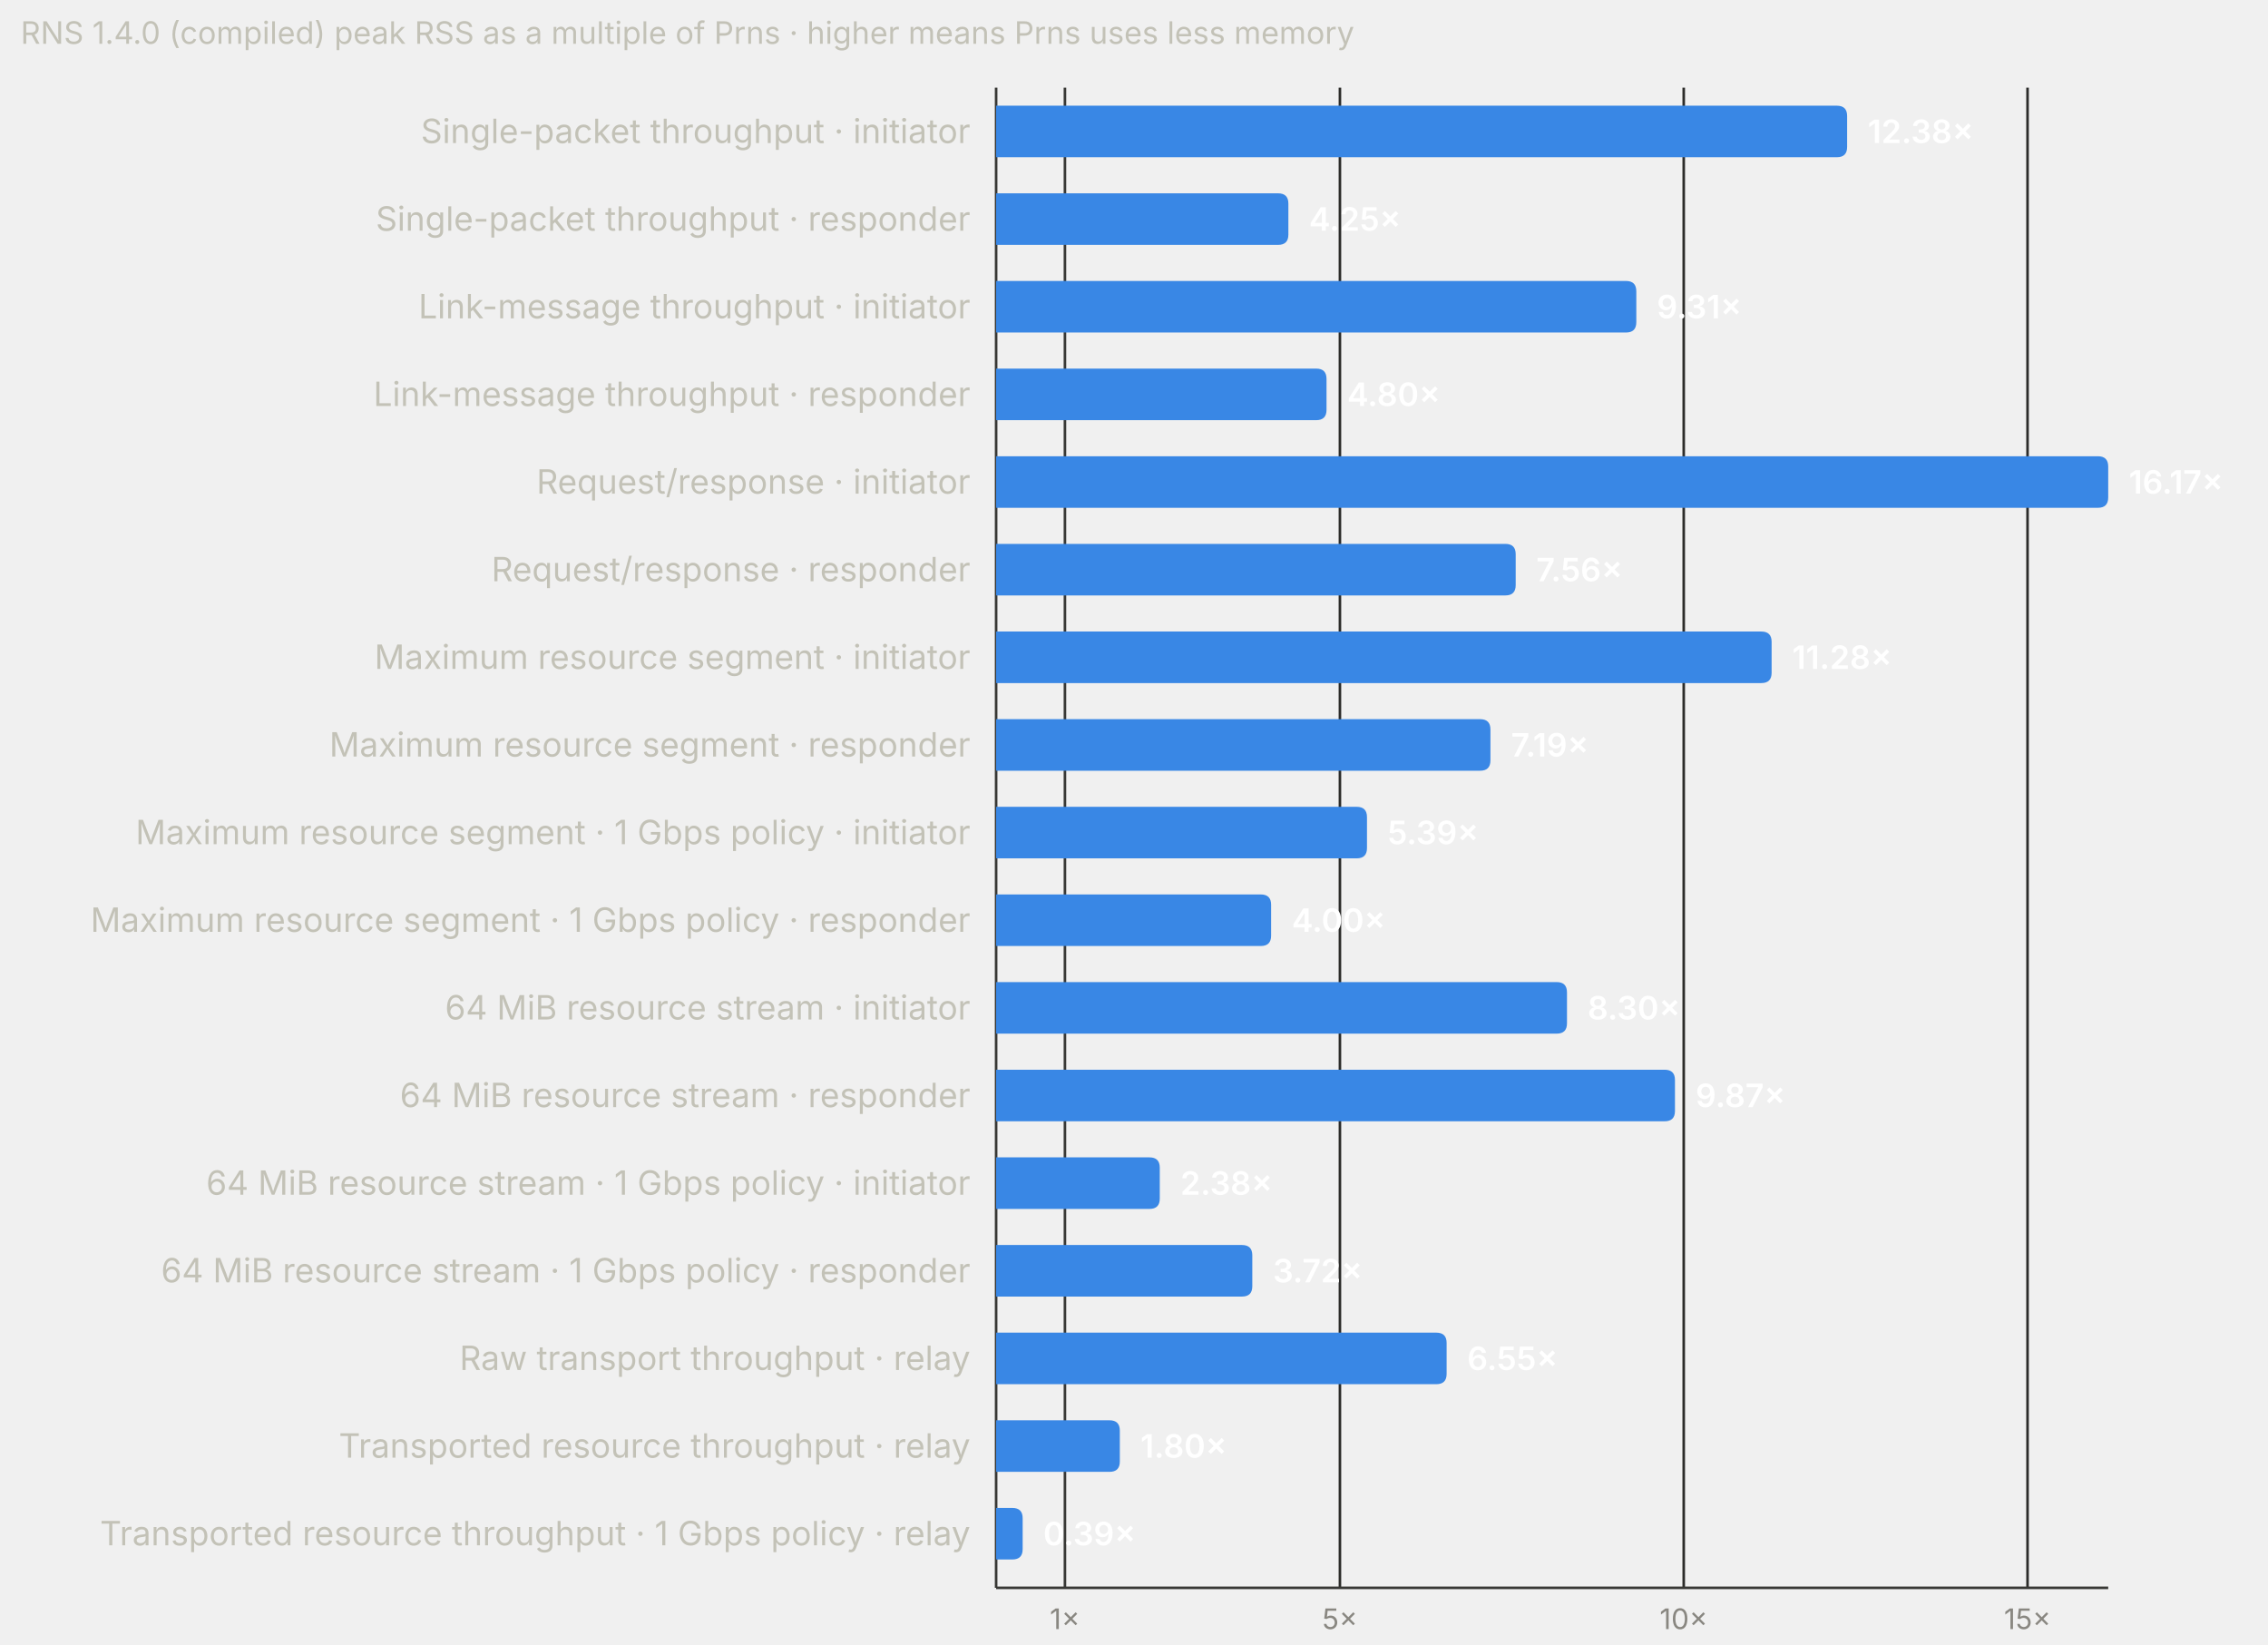
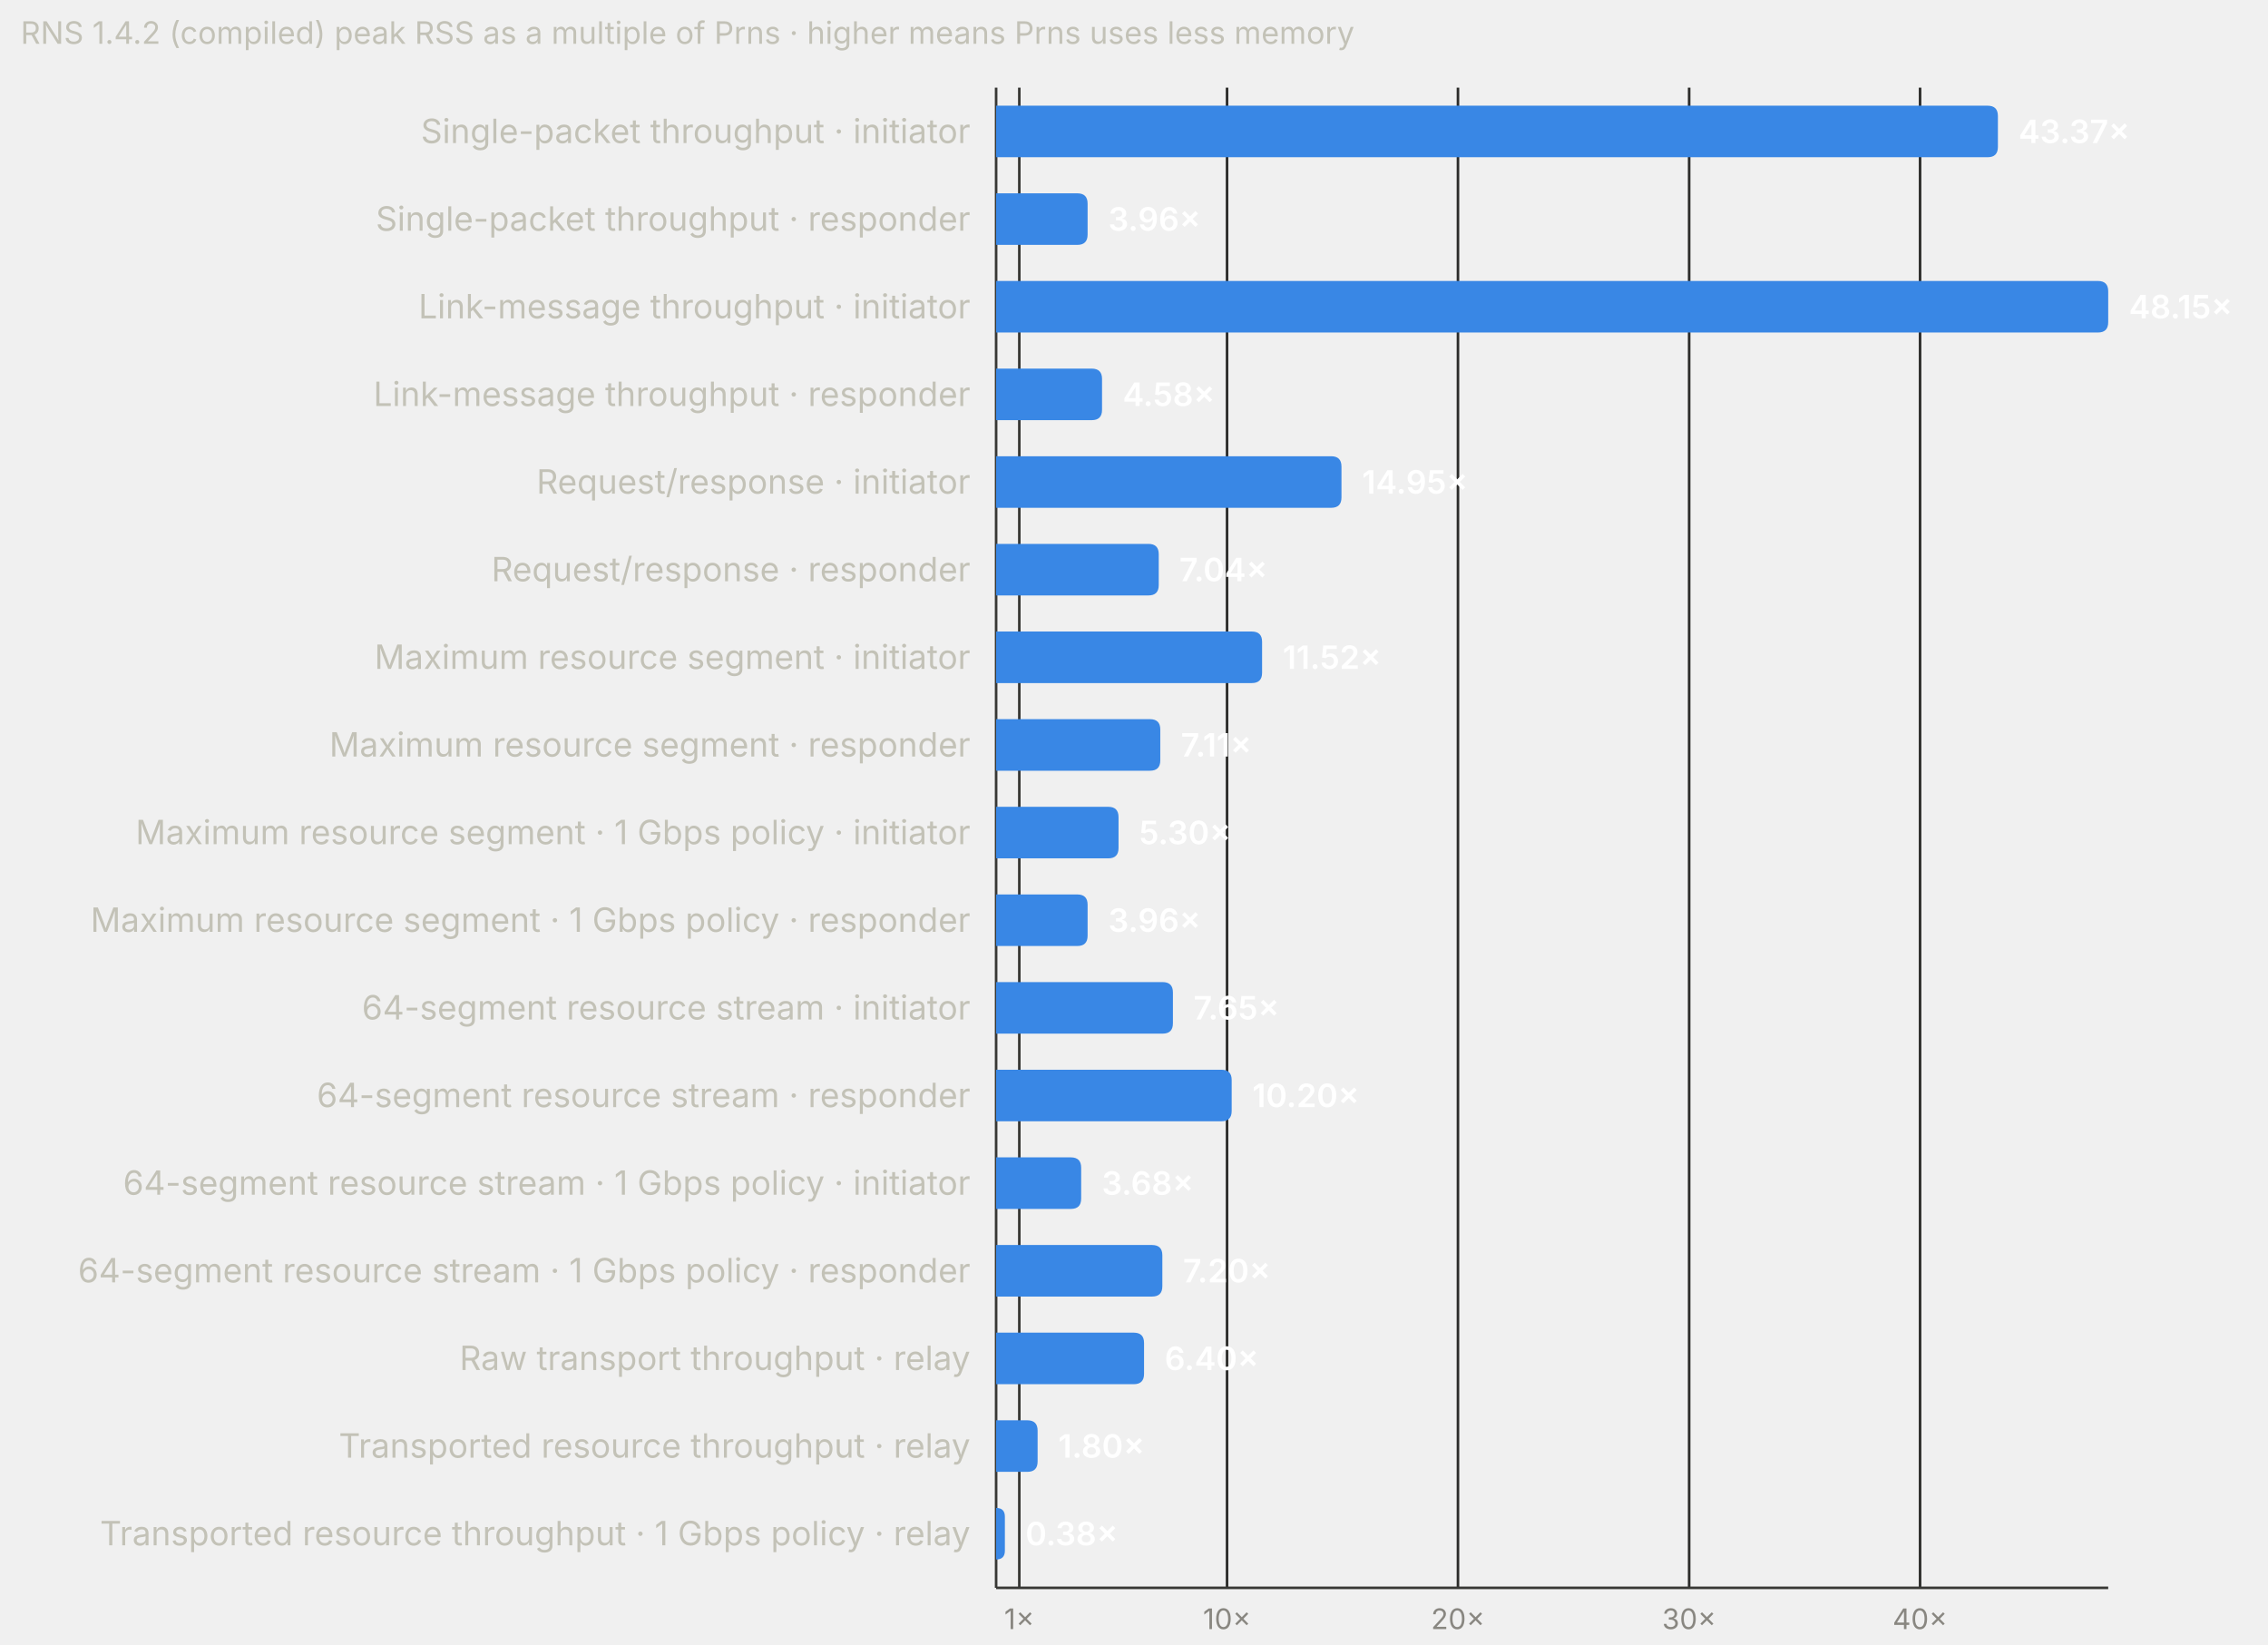
<svg xmlns="http://www.w3.org/2000/svg" width="880" height="638" viewBox="0 0 880 638" role="img" font-family="system-ui, -apple-system, 'Segoe UI', sans-serif">
-   <text x="8" y="17" font-size="12" fill="#c3c2b7">RNS 1.4.0 (compiled) peak RSS as a multiple of Prns · higher means Prns uses less memory</text>
-   <line x1="413.2" y1="34.0" x2="413.2" y2="616.0" stroke="#383835" stroke-width="1" />
-   <text x="413.2" y="632.0" font-size="11" fill="#898781" text-anchor="middle" font-variant-numeric="tabular-nums">1×</text>
-   <line x1="519.9" y1="34.0" x2="519.9" y2="616.0" stroke="#2c2c2a" stroke-width="1" />
-   <text x="519.9" y="632.0" font-size="11" fill="#898781" text-anchor="middle" font-variant-numeric="tabular-nums">5×</text>
-   <line x1="653.3" y1="34.0" x2="653.3" y2="616.0" stroke="#2c2c2a" stroke-width="1" />
-   <text x="653.3" y="632.0" font-size="11" fill="#898781" text-anchor="middle" font-variant-numeric="tabular-nums">10×</text>
-   <line x1="786.7" y1="34.0" x2="786.7" y2="616.0" stroke="#2c2c2a" stroke-width="1" />
-   <text x="786.7" y="632.0" font-size="11" fill="#898781" text-anchor="middle" font-variant-numeric="tabular-nums">15×</text>
+   <text x="8" y="17" font-size="12" fill="#c3c2b7">RNS 1.4.2 (compiled) peak RSS as a multiple of Prns · higher means Prns uses less memory</text>
+   <line x1="395.5" y1="34.0" x2="395.5" y2="616.0" stroke="#383835" stroke-width="1" />
+   <text x="395.5" y="632.0" font-size="11" fill="#898781" text-anchor="middle" font-variant-numeric="tabular-nums">1×</text>
+   <line x1="476.1" y1="34.0" x2="476.1" y2="616.0" stroke="#2c2c2a" stroke-width="1" />
+   <text x="476.1" y="632.0" font-size="11" fill="#898781" text-anchor="middle" font-variant-numeric="tabular-nums">10×</text>
+   <line x1="565.7" y1="34.0" x2="565.7" y2="616.0" stroke="#2c2c2a" stroke-width="1" />
+   <text x="565.7" y="632.0" font-size="11" fill="#898781" text-anchor="middle" font-variant-numeric="tabular-nums">20×</text>
+   <line x1="655.4" y1="34.0" x2="655.4" y2="616.0" stroke="#2c2c2a" stroke-width="1" />
+   <text x="655.4" y="632.0" font-size="11" fill="#898781" text-anchor="middle" font-variant-numeric="tabular-nums">30×</text>
+   <line x1="745.0" y1="34.0" x2="745.0" y2="616.0" stroke="#2c2c2a" stroke-width="1" />
+   <text x="745.0" y="632.0" font-size="11" fill="#898781" text-anchor="middle" font-variant-numeric="tabular-nums">40×</text>
  <line x1="386.5" y1="34.0" x2="386.5" y2="616.0" stroke="#383835" stroke-width="1" />
  <text x="376.5" y="55.5" font-size="13" fill="#c3c2b7" text-anchor="end">Single-packet throughput · initiator</text>
-   <path d="M386.5,41.0 L712.7,41.0 Q716.7,41.0 716.7,45.0 L716.7,57.0 Q716.7,61.0 712.7,61.0 L386.5,61.0 Z" fill="#3987e5" />
-   <text x="724.7" y="55.5" font-size="12.5" font-weight="600" fill="#ffffff">12.38×</text>
+   <path d="M386.5,41.0 L771.2,41.0 Q775.2,41.0 775.2,45.0 L775.2,57.0 Q775.2,61.0 771.2,61.0 L386.5,61.0 Z" fill="#3987e5" />
+   <text x="783.2" y="55.5" font-size="12.5" font-weight="600" fill="#ffffff">43.37×</text>
  <text x="376.5" y="89.5" font-size="13" fill="#c3c2b7" text-anchor="end">Single-packet throughput · responder</text>
-   <path d="M386.5,75.0 L495.9,75.0 Q499.9,75.0 499.9,79.0 L499.9,91.0 Q499.9,95.0 495.9,95.0 L386.5,95.0 Z" fill="#3987e5" />
-   <text x="507.9" y="89.5" font-size="12.5" font-weight="600" fill="#ffffff">4.25×</text>
+   <path d="M386.5,75.0 L418.0,75.0 Q422.0,75.0 422.0,79.0 L422.0,91.0 Q422.0,95.0 418.0,95.0 L386.5,95.0 Z" fill="#3987e5" />
+   <text x="430.0" y="89.5" font-size="12.5" font-weight="600" fill="#ffffff">3.96×</text>
  <text x="376.5" y="123.5" font-size="13" fill="#c3c2b7" text-anchor="end">Link-message throughput · initiator</text>
-   <path d="M386.5,109.0 L630.9,109.0 Q634.9,109.0 634.9,113.0 L634.9,125.0 Q634.9,129.0 630.9,129.0 L386.5,129.0 Z" fill="#3987e5" />
-   <text x="642.9" y="123.5" font-size="12.5" font-weight="600" fill="#ffffff">9.31×</text>
+   <path d="M386.5,109.0 L814.0,109.0 Q818.0,109.0 818.0,113.0 L818.0,125.0 Q818.0,129.0 814.0,129.0 L386.5,129.0 Z" fill="#3987e5" />
+   <text x="826.0" y="123.5" font-size="12.5" font-weight="600" fill="#ffffff">48.15×</text>
  <text x="376.5" y="157.5" font-size="13" fill="#c3c2b7" text-anchor="end">Link-message throughput · responder</text>
-   <path d="M386.5,143.0 L510.7,143.0 Q514.7,143.0 514.7,147.0 L514.7,159.0 Q514.7,163.0 510.7,163.0 L386.5,163.0 Z" fill="#3987e5" />
-   <text x="522.7" y="157.5" font-size="12.5" font-weight="600" fill="#ffffff">4.80×</text>
+   <path d="M386.5,143.0 L423.6,143.0 Q427.6,143.0 427.6,147.0 L427.6,159.0 Q427.6,163.0 423.6,163.0 L386.5,163.0 Z" fill="#3987e5" />
+   <text x="435.6" y="157.5" font-size="12.5" font-weight="600" fill="#ffffff">4.58×</text>
  <text x="376.5" y="191.5" font-size="13" fill="#c3c2b7" text-anchor="end">Request/response · initiator</text>
-   <path d="M386.5,177.0 L814.0,177.0 Q818.0,177.0 818.0,181.0 L818.0,193.0 Q818.0,197.0 814.0,197.0 L386.5,197.0 Z" fill="#3987e5" />
-   <text x="826.0" y="191.5" font-size="12.5" font-weight="600" fill="#ffffff">16.17×</text>
+   <path d="M386.5,177.0 L516.5,177.0 Q520.5,177.0 520.5,181.0 L520.5,193.0 Q520.5,197.0 516.5,197.0 L386.5,197.0 Z" fill="#3987e5" />
+   <text x="528.5" y="191.5" font-size="12.5" font-weight="600" fill="#ffffff">14.95×</text>
  <text x="376.5" y="225.5" font-size="13" fill="#c3c2b7" text-anchor="end">Request/response · responder</text>
-   <path d="M386.5,211.0 L584.1,211.0 Q588.1,211.0 588.1,215.0 L588.1,227.0 Q588.1,231.0 584.1,231.0 L386.5,231.0 Z" fill="#3987e5" />
-   <text x="596.1" y="225.5" font-size="12.5" font-weight="600" fill="#ffffff">7.56×</text>
+   <path d="M386.5,211.0 L445.6,211.0 Q449.6,211.0 449.6,215.0 L449.6,227.0 Q449.6,231.0 445.6,231.0 L386.5,231.0 Z" fill="#3987e5" />
+   <text x="457.6" y="225.5" font-size="12.5" font-weight="600" fill="#ffffff">7.04×</text>
  <text x="376.5" y="259.5" font-size="13" fill="#c3c2b7" text-anchor="end">Maximum resource segment · initiator</text>
-   <path d="M386.5,245.0 L683.4,245.0 Q687.4,245.0 687.4,249.0 L687.4,261.0 Q687.4,265.0 683.4,265.0 L386.5,265.0 Z" fill="#3987e5" />
-   <text x="695.4" y="259.5" font-size="12.5" font-weight="600" fill="#ffffff">11.28×</text>
+   <path d="M386.5,245.0 L485.7,245.0 Q489.7,245.0 489.7,249.0 L489.7,261.0 Q489.7,265.0 485.7,265.0 L386.5,265.0 Z" fill="#3987e5" />
+   <text x="497.7" y="259.5" font-size="12.5" font-weight="600" fill="#ffffff">11.52×</text>
  <text x="376.5" y="293.5" font-size="13" fill="#c3c2b7" text-anchor="end">Maximum resource segment · responder</text>
-   <path d="M386.5,279.0 L574.3,279.0 Q578.3,279.0 578.3,283.0 L578.3,295.0 Q578.3,299.0 574.3,299.0 L386.5,299.0 Z" fill="#3987e5" />
-   <text x="586.3" y="293.5" font-size="12.5" font-weight="600" fill="#ffffff">7.19×</text>
+   <path d="M386.5,279.0 L446.2,279.0 Q450.2,279.0 450.2,283.0 L450.2,295.0 Q450.2,299.0 446.2,299.0 L386.5,299.0 Z" fill="#3987e5" />
+   <text x="458.2" y="293.5" font-size="12.5" font-weight="600" fill="#ffffff">7.11×</text>
  <text x="376.5" y="327.5" font-size="13" fill="#c3c2b7" text-anchor="end">Maximum resource segment · 1 Gbps policy · initiator</text>
-   <path d="M386.5,313.0 L526.4,313.0 Q530.4,313.0 530.4,317.0 L530.4,329.0 Q530.4,333.0 526.4,333.0 L386.5,333.0 Z" fill="#3987e5" />
-   <text x="538.4" y="327.5" font-size="12.5" font-weight="600" fill="#ffffff">5.39×</text>
+   <path d="M386.5,313.0 L430.0,313.0 Q434.0,313.0 434.0,317.0 L434.0,329.0 Q434.0,333.0 430.0,333.0 L386.5,333.0 Z" fill="#3987e5" />
+   <text x="442.0" y="327.5" font-size="12.5" font-weight="600" fill="#ffffff">5.30×</text>
  <text x="376.5" y="361.5" font-size="13" fill="#c3c2b7" text-anchor="end">Maximum resource segment · 1 Gbps policy · responder</text>
-   <path d="M386.5,347.0 L489.2,347.0 Q493.2,347.0 493.2,351.0 L493.2,363.0 Q493.2,367.0 489.2,367.0 L386.5,367.0 Z" fill="#3987e5" />
-   <text x="501.2" y="361.5" font-size="12.5" font-weight="600" fill="#ffffff">4.00×</text>
-   <text x="376.5" y="395.5" font-size="13" fill="#c3c2b7" text-anchor="end">64 MiB resource stream · initiator</text>
-   <path d="M386.5,381.0 L604.0,381.0 Q608.0,381.0 608.0,385.0 L608.0,397.0 Q608.0,401.0 604.0,401.0 L386.5,401.0 Z" fill="#3987e5" />
-   <text x="616.0" y="395.5" font-size="12.5" font-weight="600" fill="#ffffff">8.30×</text>
-   <text x="376.5" y="429.5" font-size="13" fill="#c3c2b7" text-anchor="end">64 MiB resource stream · responder</text>
-   <path d="M386.5,415.0 L645.9,415.0 Q649.9,415.0 649.9,419.0 L649.9,431.0 Q649.9,435.0 645.9,435.0 L386.5,435.0 Z" fill="#3987e5" />
-   <text x="657.9" y="429.5" font-size="12.5" font-weight="600" fill="#ffffff">9.87×</text>
-   <text x="376.5" y="463.5" font-size="13" fill="#c3c2b7" text-anchor="end">64 MiB resource stream · 1 Gbps policy · initiator</text>
-   <path d="M386.5,449.0 L446.0,449.0 Q450.0,449.0 450.0,453.0 L450.0,465.0 Q450.0,469.0 446.0,469.0 L386.5,469.0 Z" fill="#3987e5" />
-   <text x="458.0" y="463.5" font-size="12.5" font-weight="600" fill="#ffffff">2.38×</text>
-   <text x="376.5" y="497.5" font-size="13" fill="#c3c2b7" text-anchor="end">64 MiB resource stream · 1 Gbps policy · responder</text>
-   <path d="M386.5,483.0 L481.9,483.0 Q485.9,483.0 485.9,487.0 L485.9,499.0 Q485.9,503.0 481.9,503.0 L386.5,503.0 Z" fill="#3987e5" />
-   <text x="493.9" y="497.5" font-size="12.5" font-weight="600" fill="#ffffff">3.72×</text>
+   <path d="M386.5,347.0 L418.0,347.0 Q422.0,347.0 422.0,351.0 L422.0,363.0 Q422.0,367.0 418.0,367.0 L386.5,367.0 Z" fill="#3987e5" />
+   <text x="430.0" y="361.5" font-size="12.5" font-weight="600" fill="#ffffff">3.96×</text>
+   <text x="376.5" y="395.5" font-size="13" fill="#c3c2b7" text-anchor="end">64-segment resource stream · initiator</text>
+   <path d="M386.5,381.0 L451.1,381.0 Q455.1,381.0 455.1,385.0 L455.1,397.0 Q455.1,401.0 451.1,401.0 L386.5,401.0 Z" fill="#3987e5" />
+   <text x="463.1" y="395.5" font-size="12.5" font-weight="600" fill="#ffffff">7.65×</text>
+   <text x="376.5" y="429.5" font-size="13" fill="#c3c2b7" text-anchor="end">64-segment resource stream · responder</text>
+   <path d="M386.5,415.0 L473.9,415.0 Q477.9,415.0 477.9,419.0 L477.9,431.0 Q477.9,435.0 473.9,435.0 L386.5,435.0 Z" fill="#3987e5" />
+   <text x="485.9" y="429.5" font-size="12.5" font-weight="600" fill="#ffffff">10.20×</text>
+   <text x="376.5" y="463.5" font-size="13" fill="#c3c2b7" text-anchor="end">64-segment resource stream · 1 Gbps policy · initiator</text>
+   <path d="M386.5,449.0 L415.5,449.0 Q419.5,449.0 419.5,453.0 L419.5,465.0 Q419.5,469.0 415.5,469.0 L386.5,469.0 Z" fill="#3987e5" />
+   <text x="427.5" y="463.5" font-size="12.5" font-weight="600" fill="#ffffff">3.68×</text>
+   <text x="376.5" y="497.5" font-size="13" fill="#c3c2b7" text-anchor="end">64-segment resource stream · 1 Gbps policy · responder</text>
+   <path d="M386.5,483.0 L447.0,483.0 Q451.0,483.0 451.0,487.0 L451.0,499.0 Q451.0,503.0 447.0,503.0 L386.5,503.0 Z" fill="#3987e5" />
+   <text x="459.0" y="497.5" font-size="12.5" font-weight="600" fill="#ffffff">7.20×</text>
  <text x="376.5" y="531.5" font-size="13" fill="#c3c2b7" text-anchor="end">Raw transport throughput · relay</text>
-   <path d="M386.5,517.0 L557.3,517.0 Q561.3,517.0 561.3,521.0 L561.3,533.0 Q561.3,537.0 557.3,537.0 L386.5,537.0 Z" fill="#3987e5" />
-   <text x="569.3" y="531.5" font-size="12.5" font-weight="600" fill="#ffffff">6.55×</text>
+   <path d="M386.5,517.0 L439.9,517.0 Q443.9,517.0 443.9,521.0 L443.9,533.0 Q443.9,537.0 439.9,537.0 L386.5,537.0 Z" fill="#3987e5" />
+   <text x="451.9" y="531.5" font-size="12.5" font-weight="600" fill="#ffffff">6.40×</text>
  <text x="376.5" y="565.5" font-size="13" fill="#c3c2b7" text-anchor="end">Transported resource throughput · relay</text>
-   <path d="M386.5,551.0 L430.5,551.0 Q434.5,551.0 434.5,555.0 L434.5,567.0 Q434.5,571.0 430.5,571.0 L386.5,571.0 Z" fill="#3987e5" />
-   <text x="442.5" y="565.5" font-size="12.5" font-weight="600" fill="#ffffff">1.80×</text>
+   <path d="M386.5,551.0 L398.6,551.0 Q402.6,551.0 402.6,555.0 L402.6,567.0 Q402.6,571.0 398.6,571.0 L386.5,571.0 Z" fill="#3987e5" />
+   <text x="410.6" y="565.5" font-size="12.5" font-weight="600" fill="#ffffff">1.80×</text>
  <text x="376.5" y="599.5" font-size="13" fill="#c3c2b7" text-anchor="end">Transported resource throughput · 1 Gbps policy · relay</text>
-   <path d="M386.5,585.0 L392.8,585.0 Q396.8,585.0 396.8,589.0 L396.8,601.0 Q396.8,605.0 392.8,605.0 L386.5,605.0 Z" fill="#3987e5" />
-   <text x="404.8" y="599.5" font-size="12.5" font-weight="600" fill="#ffffff">0.39×</text>
+   <path d="M386.5,585.0 L386.5,585.0 Q389.9,585.0 389.9,588.4 L389.9,601.6 Q389.9,605.0 386.5,605.0 L386.5,605.0 Z" fill="#3987e5" />
+   <text x="397.9" y="599.5" font-size="12.5" font-weight="600" fill="#ffffff">0.38×</text>
  <line x1="386.5" y1="616.0" x2="818.0" y2="616.0" stroke="#383835" stroke-width="1" />
</svg>
